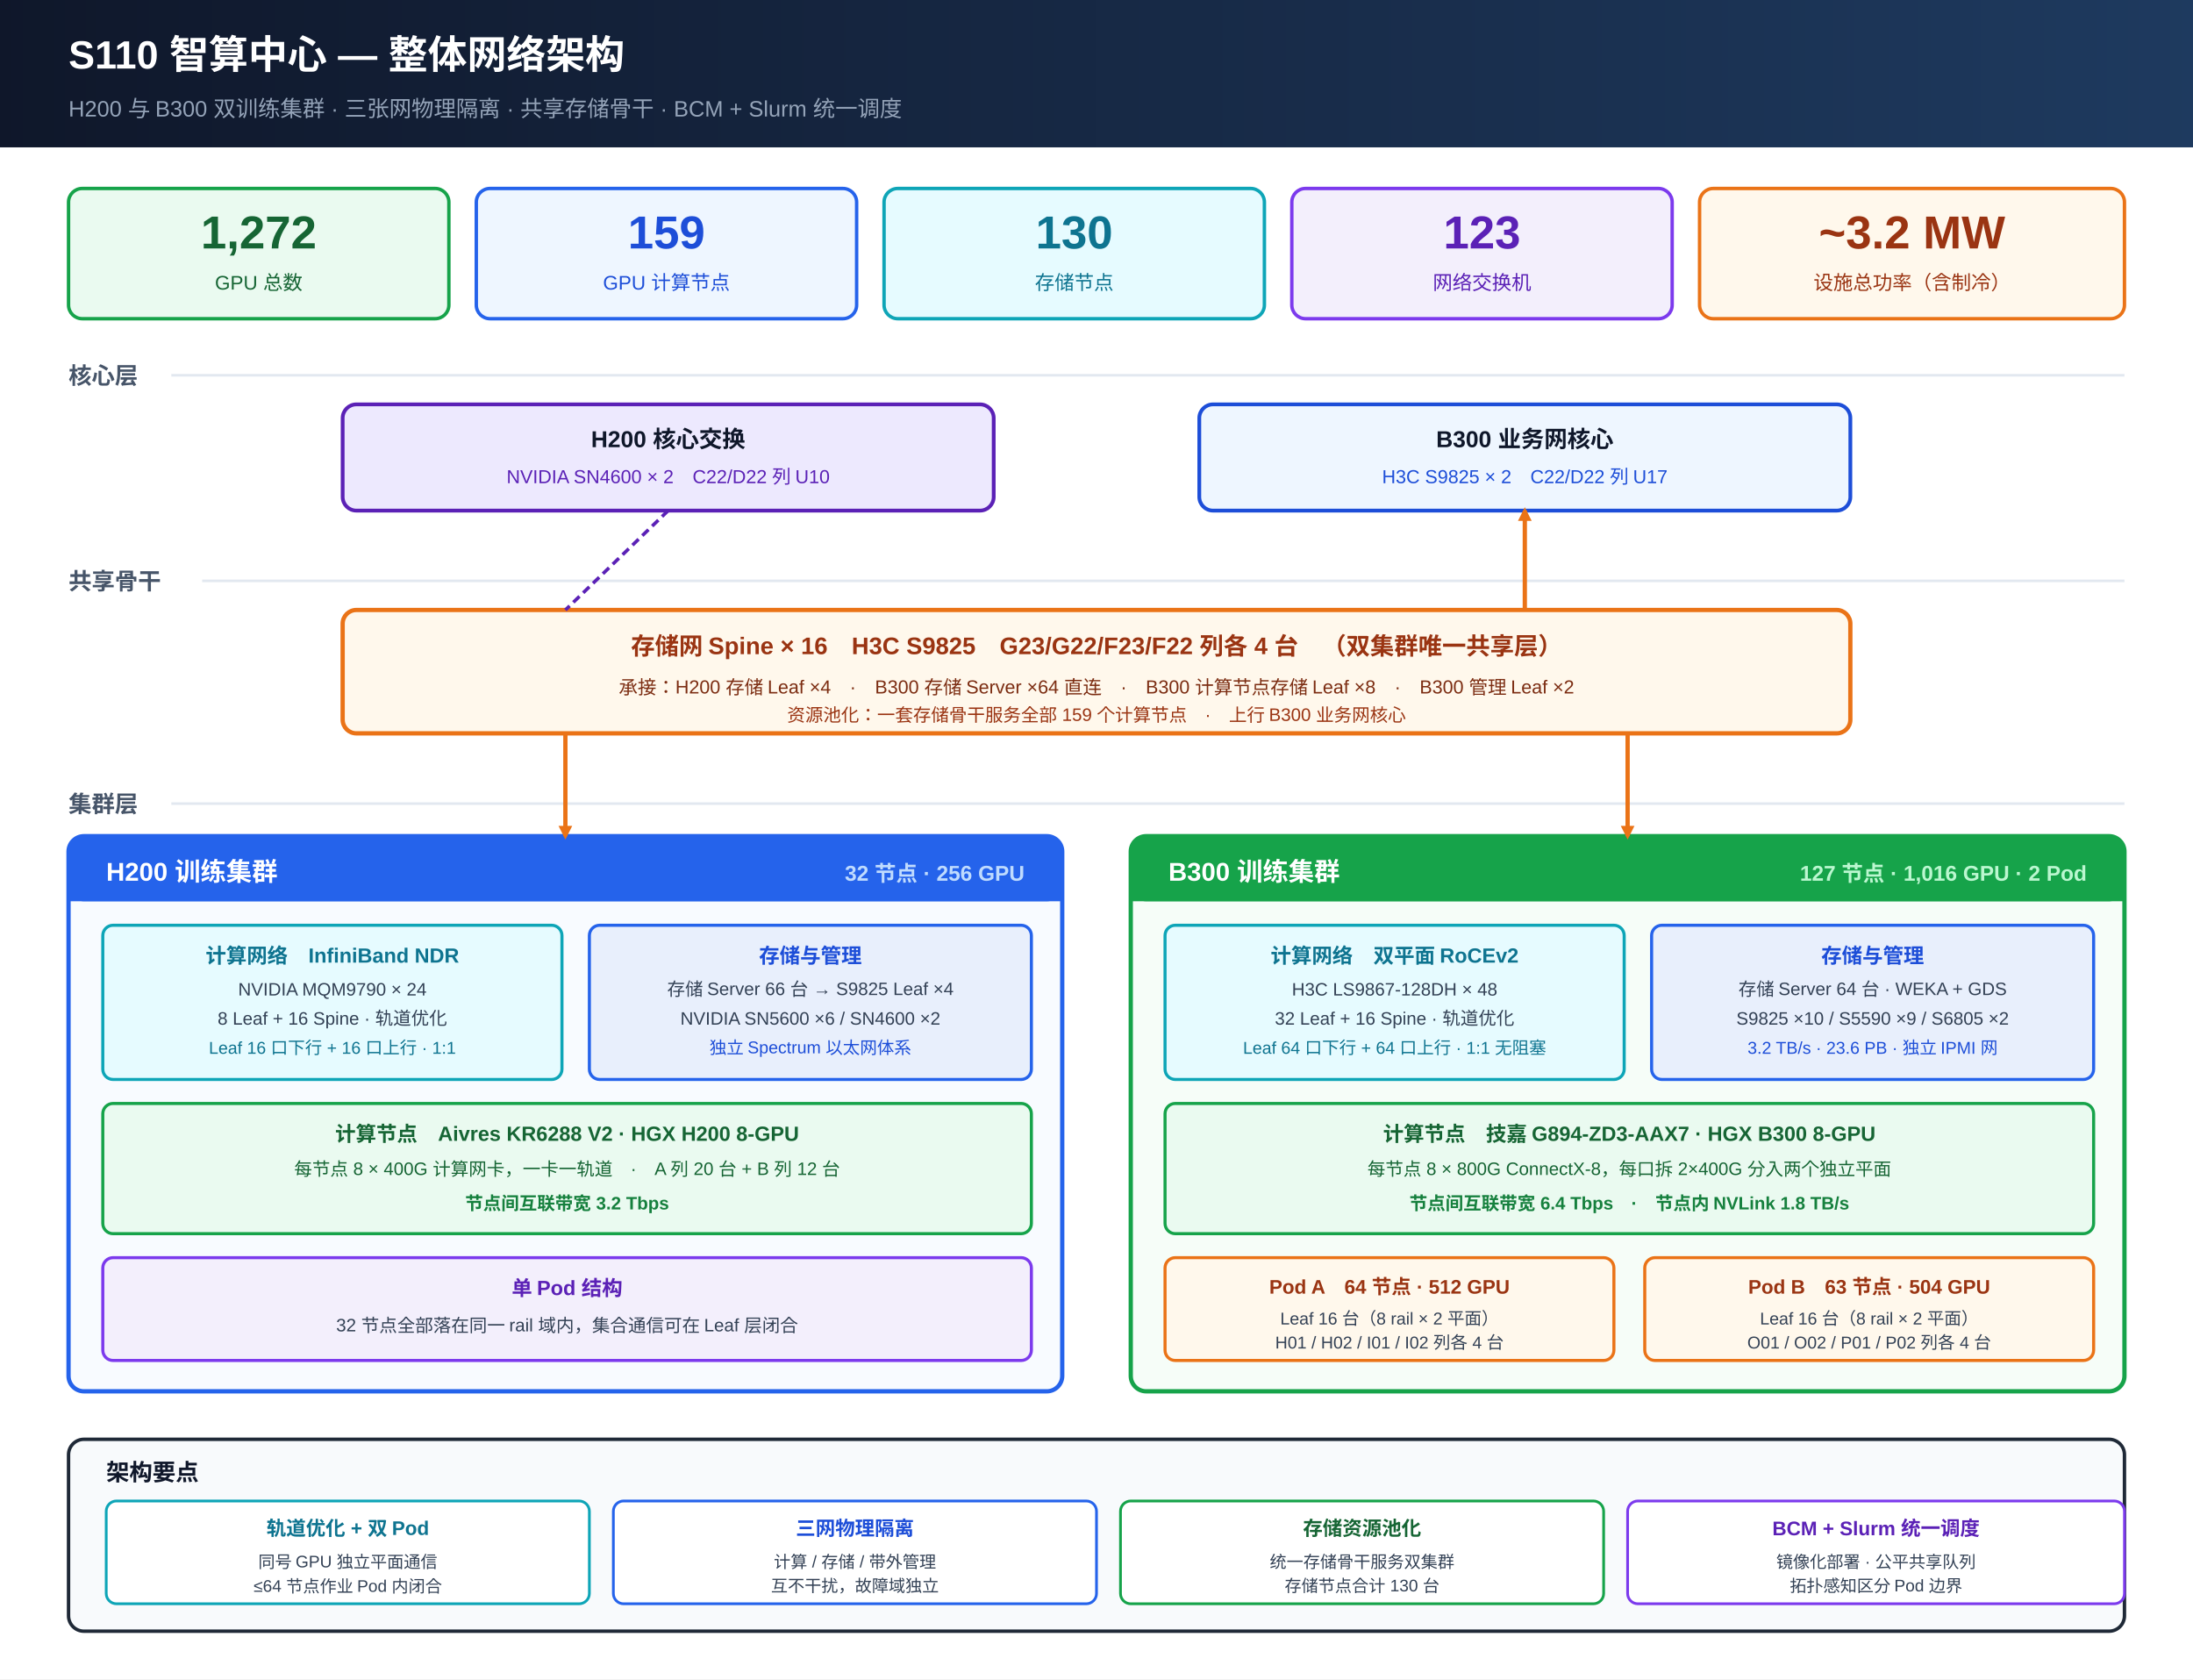
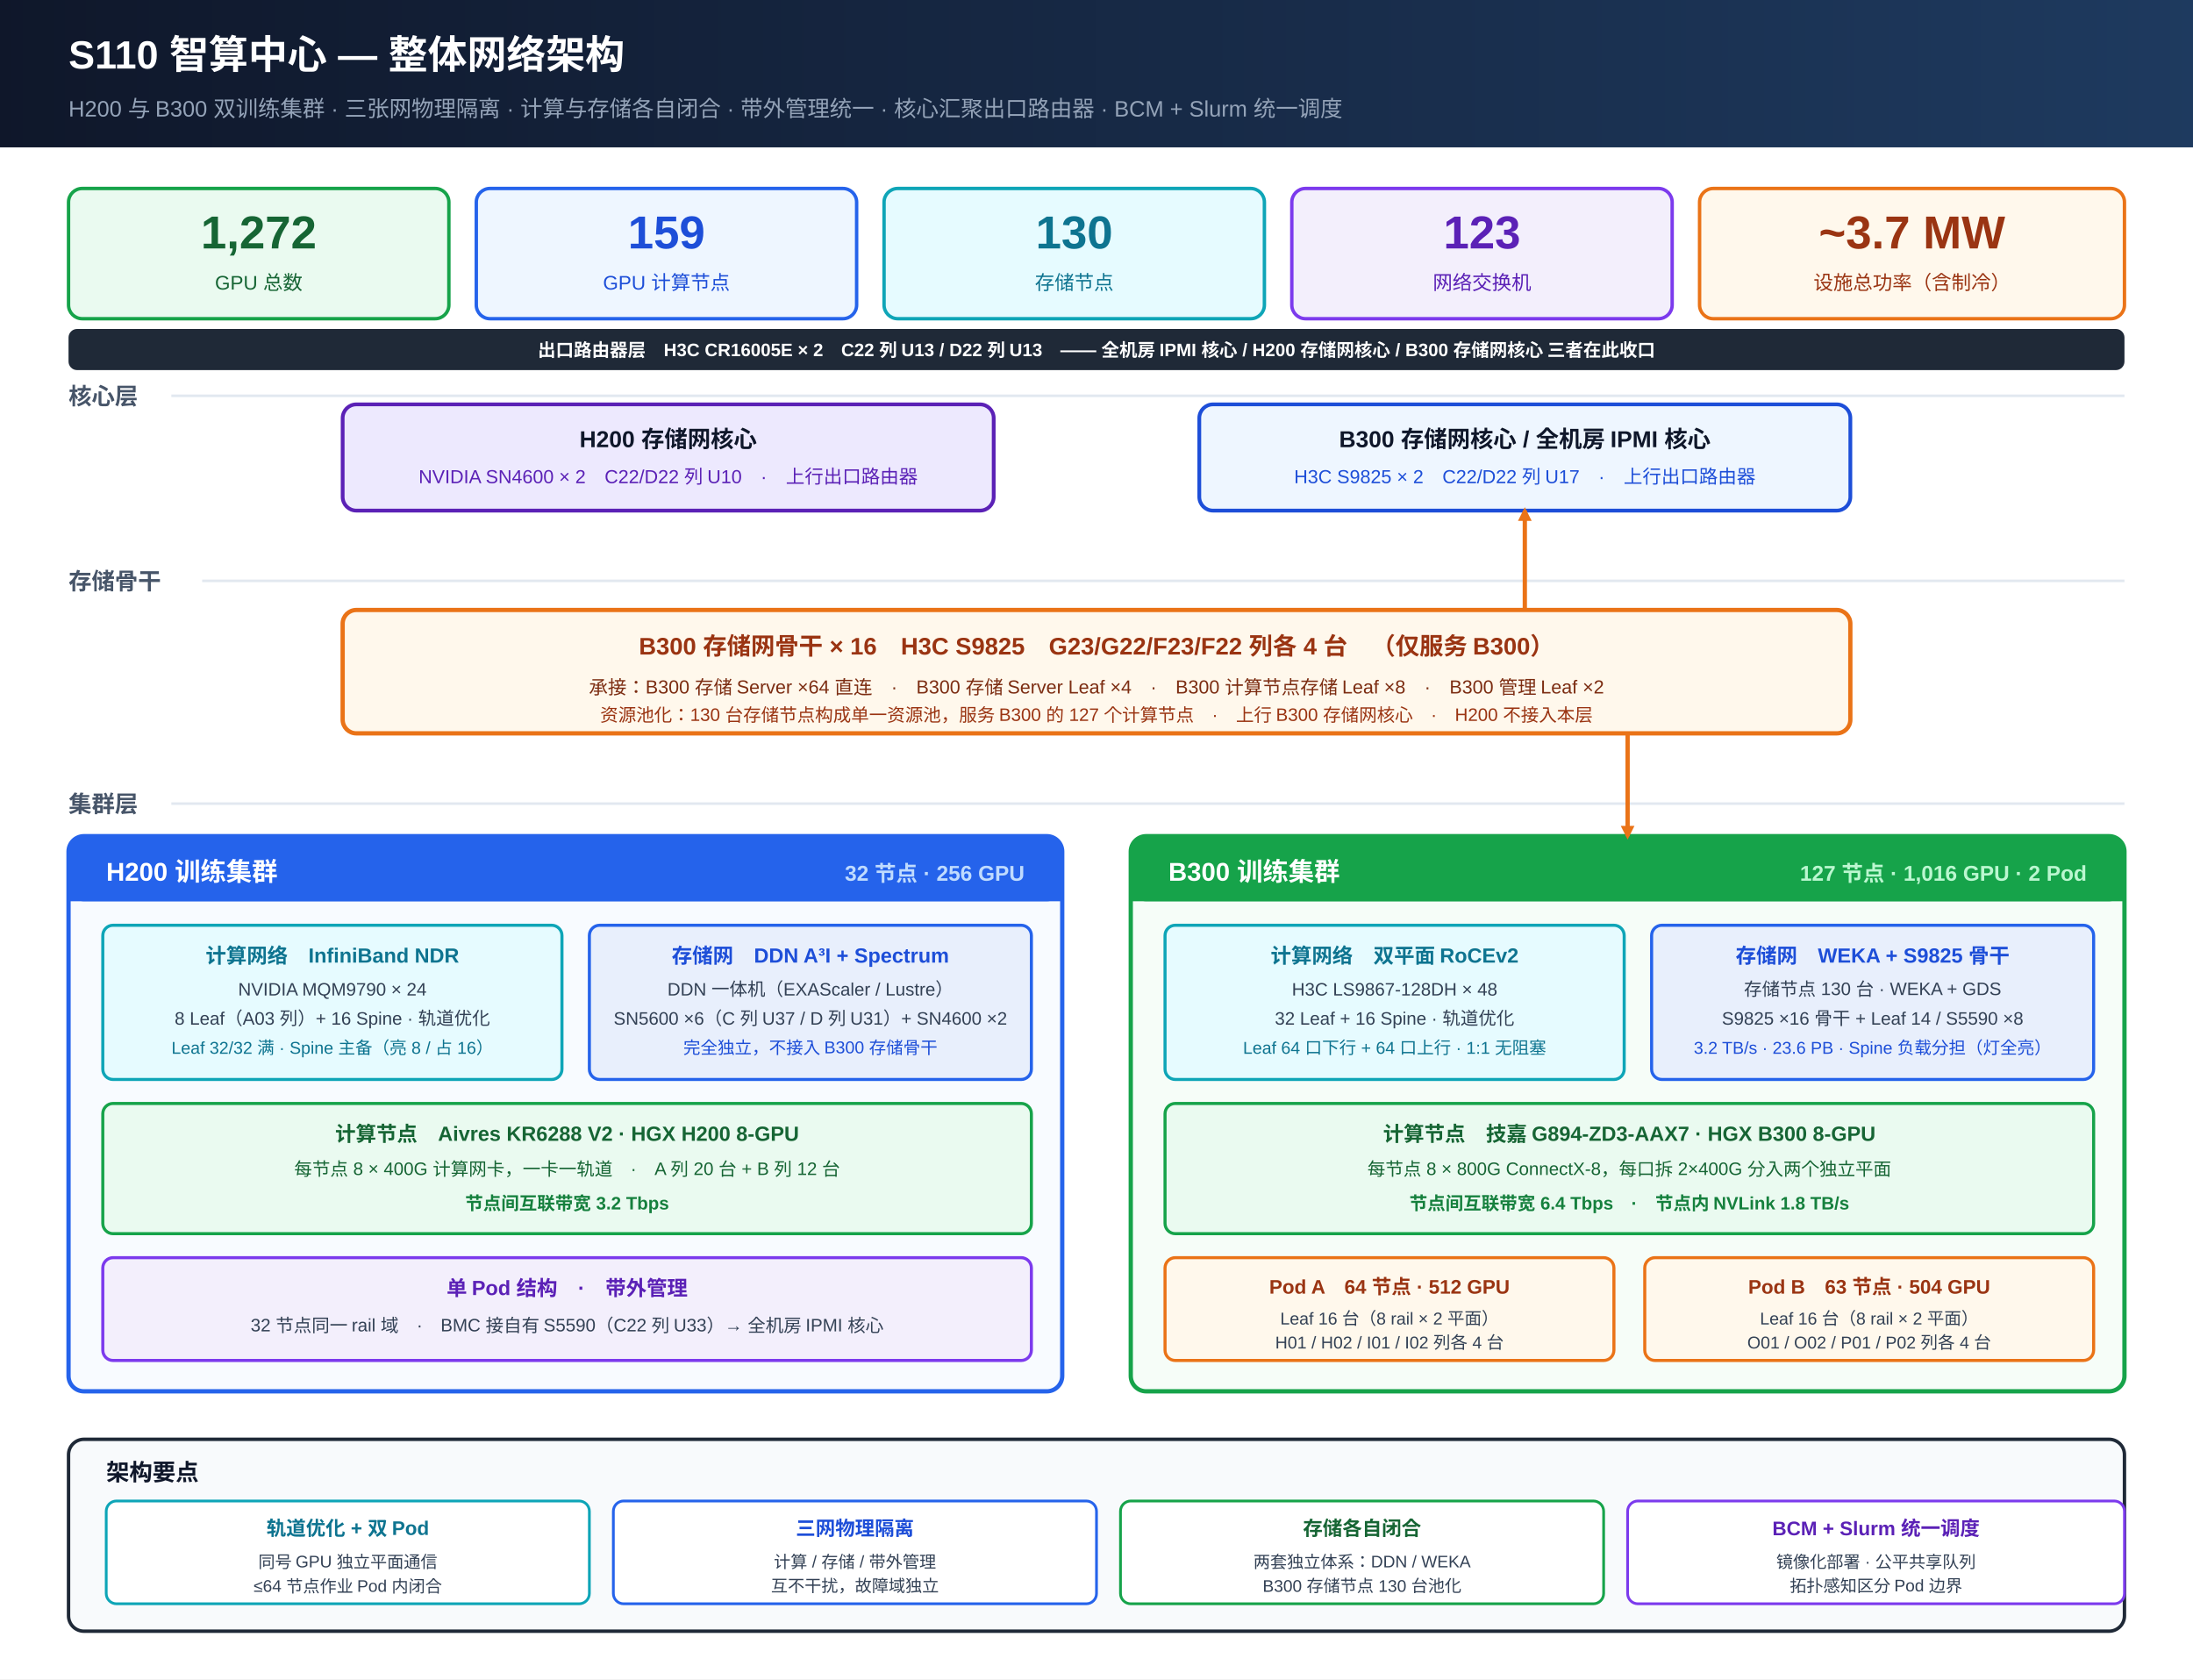
<svg xmlns="http://www.w3.org/2000/svg" viewBox="0 0 1280 980" font-family="Segoe UI, Arial, sans-serif">
  <defs>
    <linearGradient id="hdr" x1="0" y1="0" x2="1" y2="0">
      <stop offset="0%" stop-color="#0f172a" />
      <stop offset="100%" stop-color="#1e3a5f" />
    </linearGradient>
  </defs>
  <rect x="0" y="0" width="1280" height="980" fill="#ffffff" />
  <rect x="0" y="0" width="1280" height="86" fill="url(#hdr)" />
  <text x="40" y="40" font-size="23" font-weight="700" fill="#ffffff">S110 智算中心 — 整体网络架构</text>
-   <text x="40" y="68" font-size="13" fill="#94a3b8">H200 与 B300 双训练集群 · 三张网物理隔离 · 共享存储骨干 · BCM + Slurm 统一调度</text>
+   <text x="40" y="68" font-size="13" fill="#94a3b8">H200 与 B300 双训练集群 · 三张网物理隔离 · 计算与存储各自闭合 · 带外管理统一 · 核心汇聚出口路由器 · BCM + Slurm 统一调度</text>
  <rect x="40" y="110" width="222" height="76" rx="8" fill="#eafaf0" stroke="#16a34a" stroke-width="2" />
  <text x="151" y="145" font-size="27" font-weight="700" fill="#166534" text-anchor="middle">1,272</text>
  <text x="151" y="169" font-size="11.5" fill="#166534" text-anchor="middle">GPU 总数</text>
  <rect x="278" y="110" width="222" height="76" rx="8" fill="#eef6ff" stroke="#2563eb" stroke-width="2" />
  <text x="389" y="145" font-size="27" font-weight="700" fill="#1d4ed8" text-anchor="middle">159</text>
  <text x="389" y="169" font-size="11.5" fill="#1d4ed8" text-anchor="middle">GPU 计算节点</text>
  <rect x="516" y="110" width="222" height="76" rx="8" fill="#e6fbff" stroke="#0ea5b7" stroke-width="2" />
  <text x="627" y="145" font-size="27" font-weight="700" fill="#0e7490" text-anchor="middle">130</text>
  <text x="627" y="169" font-size="11.5" fill="#0e7490" text-anchor="middle">存储节点</text>
  <rect x="754" y="110" width="222" height="76" rx="8" fill="#f3effc" stroke="#7c3aed" stroke-width="2" />
  <text x="865" y="145" font-size="27" font-weight="700" fill="#5b21b6" text-anchor="middle">123</text>
  <text x="865" y="169" font-size="11.5" fill="#5b21b6" text-anchor="middle">网络交换机</text>
  <rect x="992" y="110" width="248" height="76" rx="8" fill="#fff8ec" stroke="#ea7317" stroke-width="2" />
-   <text x="1116" y="145" font-size="27" font-weight="700" fill="#9a3412" text-anchor="middle">~3.2 MW</text>
+   <text x="1116" y="145" font-size="27" font-weight="700" fill="#9a3412" text-anchor="middle">~3.7 MW</text>
  <text x="1116" y="169" font-size="11.5" fill="#9a3412" text-anchor="middle">设施总功率（含制冷）</text>
-   <text x="40" y="224" font-size="13.5" font-weight="700" fill="#475569">核心层</text>
-   <line x1="100" y1="219" x2="1240" y2="219" stroke="#e2e8f0" stroke-width="1.5" />
+   <rect x="40" y="192" width="1200" height="24" rx="5" fill="#1f2937" />
+   <text x="640" y="208" font-size="10.5" font-weight="700" fill="#ffffff" text-anchor="middle">出口路由器层　H3C CR16005E × 2　C22 列 U13 / D22 列 U13　—— 全机房 IPMI 核心 / H200 存储网核心 / B300 存储网核心 三者在此收口</text>
+   <text x="40" y="236" font-size="13.5" font-weight="700" fill="#475569">核心层</text>
+   <line x1="100" y1="231" x2="1240" y2="231" stroke="#e2e8f0" stroke-width="1.5" />
  <rect x="200" y="236" width="380" height="62" rx="8" fill="#ede9fe" stroke="#5b21b6" stroke-width="2.2" />
-   <text x="390" y="261" font-size="13.5" font-weight="700" fill="#0f172a" text-anchor="middle">H200 核心交换</text>
-   <text x="390" y="282" font-size="11" fill="#5b21b6" text-anchor="middle">NVIDIA SN4600 × 2　C22/D22 列 U10</text>
+   <text x="390" y="261" font-size="13.5" font-weight="700" fill="#0f172a" text-anchor="middle">H200 存储网核心</text>
+   <text x="390" y="282" font-size="11" fill="#5b21b6" text-anchor="middle">NVIDIA SN4600 × 2　C22/D22 列 U10　·　上行出口路由器</text>
  <rect x="700" y="236" width="380" height="62" rx="8" fill="#eef6ff" stroke="#1d4ed8" stroke-width="2.2" />
-   <text x="890" y="261" font-size="13.5" font-weight="700" fill="#0f172a" text-anchor="middle">B300 业务网核心</text>
-   <text x="890" y="282" font-size="11" fill="#1d4ed8" text-anchor="middle">H3C S9825 × 2　C22/D22 列 U17</text>
-   <text x="40" y="344" font-size="13.5" font-weight="700" fill="#475569">共享骨干</text>
+   <text x="890" y="261" font-size="13.5" font-weight="700" fill="#0f172a" text-anchor="middle">B300 存储网核心 / 全机房 IPMI 核心</text>
+   <text x="890" y="282" font-size="11" fill="#1d4ed8" text-anchor="middle">H3C S9825 × 2　C22/D22 列 U17　·　上行出口路由器</text>
+   <text x="40" y="344" font-size="13.5" font-weight="700" fill="#475569">存储骨干</text>
  <line x1="118" y1="339" x2="1240" y2="339" stroke="#e2e8f0" stroke-width="1.5" />
  <rect x="200" y="356" width="880" height="72" rx="8" fill="#fff8ec" stroke="#ea7317" stroke-width="2.5" />
-   <text x="640" y="382" font-size="14" font-weight="700" fill="#9a3412" text-anchor="middle">存储网 Spine × 16　H3C S9825　G23/G22/F23/F22 列各 4 台　（双集群唯一共享层）</text>
-   <text x="640" y="405" font-size="11" fill="#7c2d12" text-anchor="middle">承接：H200 存储 Leaf ×4　·　B300 存储 Server ×64 直连　·　B300 计算节点存储 Leaf ×8　·　B300 管理 Leaf ×2</text>
-   <text x="640" y="421" font-size="10.5" fill="#9a3412" text-anchor="middle">资源池化：一套存储骨干服务全部 159 个计算节点　·　上行 B300 业务网核心</text>
+   <text x="640" y="382" font-size="14" font-weight="700" fill="#9a3412" text-anchor="middle">B300 存储网骨干 × 16　H3C S9825　G23/G22/F23/F22 列各 4 台　（仅服务 B300）</text>
+   <text x="640" y="405" font-size="11" fill="#7c2d12" text-anchor="middle">承接：B300 存储 Server ×64 直连　·　B300 存储 Server Leaf ×4　·　B300 计算节点存储 Leaf ×8　·　B300 管理 Leaf ×2</text>
+   <text x="640" y="421" font-size="10.5" fill="#9a3412" text-anchor="middle">资源池化：130 台存储节点构成单一资源池，服务 B300 的 127 个计算节点　·　上行 B300 存储网核心　·　H200 不接入本层</text>
  <line x1="890" y1="298" x2="890" y2="356" stroke="#ea7317" stroke-width="2.5" />
  <path d="M 886 304 L 890 296 L 894 304 Z" fill="#ea7317" />
-   <line x1="390" y1="298" x2="330" y2="356" stroke="#5b21b6" stroke-width="2" stroke-dasharray="5 3" />
  <text x="40" y="474" font-size="13.5" font-weight="700" fill="#475569">集群层</text>
  <line x1="100" y1="469" x2="1240" y2="469" stroke="#e2e8f0" stroke-width="1.5" />
  <rect x="40" y="488" width="580" height="324" rx="9" fill="#f8fbff" stroke="#2563eb" stroke-width="2.5" />
  <rect x="40" y="488" width="580" height="38" rx="9" fill="#2563eb" />
  <rect x="40" y="516" width="580" height="10" fill="#2563eb" />
  <text x="62" y="514" font-size="15" font-weight="700" fill="#ffffff">H200 训练集群</text>
  <text x="598" y="514" font-size="12.5" font-weight="700" fill="#bfdbfe" text-anchor="end">32 节点 · 256 GPU</text>
  <rect x="60" y="540" width="268" height="90" rx="6" fill="#e6fbff" stroke="#0ea5b7" stroke-width="1.8" />
  <text x="194" y="562" font-size="12" font-weight="700" fill="#0e7490" text-anchor="middle">计算网络　InfiniBand NDR</text>
  <text x="194" y="581" font-size="10.5" fill="#334155" text-anchor="middle">NVIDIA MQM9790 × 24</text>
-   <text x="194" y="598" font-size="10.5" fill="#334155" text-anchor="middle">8 Leaf + 16 Spine · 轨道优化</text>
-   <text x="194" y="615" font-size="10" fill="#0e7490" text-anchor="middle">Leaf 16 口下行 + 16 口上行 · 1:1</text>
+   <text x="194" y="598" font-size="10.5" fill="#334155" text-anchor="middle">8 Leaf（A03 列）+ 16 Spine · 轨道优化</text>
+   <text x="194" y="615" font-size="10" fill="#0e7490" text-anchor="middle">Leaf 32/32 满 · Spine 主备（亮 8 / 占 16）</text>
  <rect x="344" y="540" width="258" height="90" rx="6" fill="#e8effc" stroke="#2563eb" stroke-width="1.8" />
-   <text x="473" y="562" font-size="12" font-weight="700" fill="#1d4ed8" text-anchor="middle">存储与管理</text>
-   <text x="473" y="581" font-size="10.5" fill="#334155" text-anchor="middle">存储 Server 66 台 → S9825 Leaf ×4</text>
-   <text x="473" y="598" font-size="10.5" fill="#334155" text-anchor="middle">NVIDIA SN5600 ×6 / SN4600 ×2</text>
-   <text x="473" y="615" font-size="10" fill="#1d4ed8" text-anchor="middle">独立 Spectrum 以太网体系</text>
+   <text x="473" y="562" font-size="12" font-weight="700" fill="#1d4ed8" text-anchor="middle">存储网　DDN A³I + Spectrum</text>
+   <text x="473" y="581" font-size="10.5" fill="#334155" text-anchor="middle">DDN 一体机（EXAScaler / Lustre）</text>
+   <text x="473" y="598" font-size="10.5" fill="#334155" text-anchor="middle">SN5600 ×6（C 列 U37 / D 列 U31）+ SN4600 ×2</text>
+   <text x="473" y="615" font-size="10" fill="#1d4ed8" text-anchor="middle">完全独立，不接入 B300 存储骨干</text>
  <rect x="60" y="644" width="542" height="76" rx="6" fill="#eafaf0" stroke="#16a34a" stroke-width="1.8" />
  <text x="331" y="666" font-size="12" font-weight="700" fill="#166534" text-anchor="middle">计算节点　Aivres KR6288 V2 · HGX H200 8-GPU</text>
  <text x="331" y="686" font-size="10.5" fill="#166534" text-anchor="middle">每节点 8 × 400G 计算网卡，一卡一轨道　·　A 列 20 台 + B 列 12 台</text>
  <text x="331" y="706" font-size="10.5" font-weight="600" fill="#15803d" text-anchor="middle">节点间互联带宽 3.2 Tbps</text>
  <rect x="60" y="734" width="542" height="60" rx="6" fill="#f3effc" stroke="#7c3aed" stroke-width="1.8" />
-   <text x="331" y="756" font-size="12" font-weight="700" fill="#5b21b6" text-anchor="middle">单 Pod 结构</text>
-   <text x="331" y="777" font-size="10.5" fill="#334155" text-anchor="middle">32 节点全部落在同一 rail 域内，集合通信可在 Leaf 层闭合</text>
+   <text x="331" y="756" font-size="12" font-weight="700" fill="#5b21b6" text-anchor="middle">单 Pod 结构　·　带外管理</text>
+   <text x="331" y="777" font-size="10.5" fill="#334155" text-anchor="middle">32 节点同一 rail 域　·　BMC 接自有 S5590（C22 列 U33）→ 全机房 IPMI 核心</text>
  <rect x="660" y="488" width="580" height="324" rx="9" fill="#f6fdf8" stroke="#16a34a" stroke-width="2.5" />
  <rect x="660" y="488" width="580" height="38" rx="9" fill="#16a34a" />
  <rect x="660" y="516" width="580" height="10" fill="#16a34a" />
  <text x="682" y="514" font-size="15" font-weight="700" fill="#ffffff">B300 训练集群</text>
  <text x="1218" y="514" font-size="12.5" font-weight="700" fill="#bbf7d0" text-anchor="end">127 节点 · 1,016 GPU · 2 Pod</text>
  <rect x="680" y="540" width="268" height="90" rx="6" fill="#e6fbff" stroke="#0ea5b7" stroke-width="1.8" />
  <text x="814" y="562" font-size="12" font-weight="700" fill="#0e7490" text-anchor="middle">计算网络　双平面 RoCEv2</text>
  <text x="814" y="581" font-size="10.5" fill="#334155" text-anchor="middle">H3C LS9867-128DH × 48</text>
  <text x="814" y="598" font-size="10.5" fill="#334155" text-anchor="middle">32 Leaf + 16 Spine · 轨道优化</text>
  <text x="814" y="615" font-size="10" fill="#0e7490" text-anchor="middle">Leaf 64 口下行 + 64 口上行 · 1:1 无阻塞</text>
  <rect x="964" y="540" width="258" height="90" rx="6" fill="#e8effc" stroke="#2563eb" stroke-width="1.8" />
-   <text x="1093" y="562" font-size="12" font-weight="700" fill="#1d4ed8" text-anchor="middle">存储与管理</text>
-   <text x="1093" y="581" font-size="10.5" fill="#334155" text-anchor="middle">存储 Server 64 台 · WEKA + GDS</text>
-   <text x="1093" y="598" font-size="10.5" fill="#334155" text-anchor="middle">S9825 ×10 / S5590 ×9 / S6805 ×2</text>
-   <text x="1093" y="615" font-size="10" fill="#1d4ed8" text-anchor="middle">3.2 TB/s · 23.6 PB · 独立 IPMI 网</text>
+   <text x="1093" y="562" font-size="12" font-weight="700" fill="#1d4ed8" text-anchor="middle">存储网　WEKA + S9825 骨干</text>
+   <text x="1093" y="581" font-size="10.5" fill="#334155" text-anchor="middle">存储节点 130 台 · WEKA + GDS</text>
+   <text x="1093" y="598" font-size="10.5" fill="#334155" text-anchor="middle">S9825 ×16 骨干 + Leaf 14 / S5590 ×8</text>
+   <text x="1093" y="615" font-size="10" fill="#1d4ed8" text-anchor="middle">3.2 TB/s · 23.6 PB · Spine 负载分担（灯全亮）</text>
  <rect x="680" y="644" width="542" height="76" rx="6" fill="#eafaf0" stroke="#16a34a" stroke-width="1.8" />
  <text x="951" y="666" font-size="12" font-weight="700" fill="#166534" text-anchor="middle">计算节点　技嘉 G894-ZD3-AAX7 · HGX B300 8-GPU</text>
  <text x="951" y="686" font-size="10.5" fill="#166534" text-anchor="middle">每节点 8 × 800G ConnectX-8，每口拆 2×400G 分入两个独立平面</text>
  <text x="951" y="706" font-size="10.5" font-weight="600" fill="#15803d" text-anchor="middle">节点间互联带宽 6.4 Tbps　·　节点内 NVLink 1.8 TB/s</text>
  <rect x="680" y="734" width="262" height="60" rx="6" fill="#fff8ec" stroke="#ea7317" stroke-width="1.8" />
  <text x="811" y="755" font-size="11.5" font-weight="700" fill="#9a3412" text-anchor="middle">Pod A　64 节点 · 512 GPU</text>
  <text x="811" y="773" font-size="10" fill="#334155" text-anchor="middle">Leaf 16 台（8 rail × 2 平面）</text>
  <text x="811" y="787" font-size="10" fill="#334155" text-anchor="middle">H01 / H02 / I01 / I02 列各 4 台</text>
  <rect x="960" y="734" width="262" height="60" rx="6" fill="#fff8ec" stroke="#ea7317" stroke-width="1.8" />
  <text x="1091" y="755" font-size="11.5" font-weight="700" fill="#9a3412" text-anchor="middle">Pod B　63 节点 · 504 GPU</text>
  <text x="1091" y="773" font-size="10" fill="#334155" text-anchor="middle">Leaf 16 台（8 rail × 2 平面）</text>
  <text x="1091" y="787" font-size="10" fill="#334155" text-anchor="middle">O01 / O02 / P01 / P02 列各 4 台</text>
-   <line x1="330" y1="428" x2="330" y2="488" stroke="#ea7317" stroke-width="2.5" />
-   <path d="M 326 482 L 330 490 L 334 482 Z" fill="#ea7317" />
  <line x1="950" y1="428" x2="950" y2="488" stroke="#ea7317" stroke-width="2.5" />
  <path d="M 946 482 L 950 490 L 954 482 Z" fill="#ea7317" />
  <rect x="40" y="840" width="1200" height="112" rx="9" fill="#f8fafc" stroke="#1f2937" stroke-width="2" />
  <text x="62" y="864" font-size="13.5" font-weight="700" fill="#0f172a">架构要点</text>
  <rect x="62" y="876" width="282" height="60" rx="6" fill="#ffffff" stroke="#0ea5b7" stroke-width="1.6" />
  <text x="203" y="896" font-size="11.5" font-weight="700" fill="#0e7490" text-anchor="middle">轨道优化 + 双 Pod</text>
  <text x="203" y="915" font-size="9.8" fill="#334155" text-anchor="middle">同号 GPU 独立平面通信</text>
  <text x="203" y="929" font-size="9.8" fill="#334155" text-anchor="middle">≤64 节点作业 Pod 内闭合</text>
  <rect x="358" y="876" width="282" height="60" rx="6" fill="#ffffff" stroke="#2563eb" stroke-width="1.6" />
  <text x="499" y="896" font-size="11.5" font-weight="700" fill="#1d4ed8" text-anchor="middle">三网物理隔离</text>
  <text x="499" y="915" font-size="9.8" fill="#334155" text-anchor="middle">计算 / 存储 / 带外管理</text>
  <text x="499" y="929" font-size="9.8" fill="#334155" text-anchor="middle">互不干扰，故障域独立</text>
  <rect x="654" y="876" width="282" height="60" rx="6" fill="#ffffff" stroke="#16a34a" stroke-width="1.6" />
-   <text x="795" y="896" font-size="11.5" font-weight="700" fill="#166534" text-anchor="middle">存储资源池化</text>
-   <text x="795" y="915" font-size="9.8" fill="#334155" text-anchor="middle">统一存储骨干服务双集群</text>
-   <text x="795" y="929" font-size="9.8" fill="#334155" text-anchor="middle">存储节点合计 130 台</text>
+   <text x="795" y="896" font-size="11.5" font-weight="700" fill="#166534" text-anchor="middle">存储各自闭合</text>
+   <text x="795" y="915" font-size="9.8" fill="#334155" text-anchor="middle">两套独立体系：DDN / WEKA</text>
+   <text x="795" y="929" font-size="9.8" fill="#334155" text-anchor="middle">B300 存储节点 130 台池化</text>
  <rect x="950" y="876" width="290" height="60" rx="6" fill="#ffffff" stroke="#7c3aed" stroke-width="1.6" />
  <text x="1095" y="896" font-size="11.5" font-weight="700" fill="#5b21b6" text-anchor="middle">BCM + Slurm 统一调度</text>
  <text x="1095" y="915" font-size="9.8" fill="#334155" text-anchor="middle">镜像化部署 · 公平共享队列</text>
  <text x="1095" y="929" font-size="9.8" fill="#334155" text-anchor="middle">拓扑感知区分 Pod 边界</text>
</svg>
